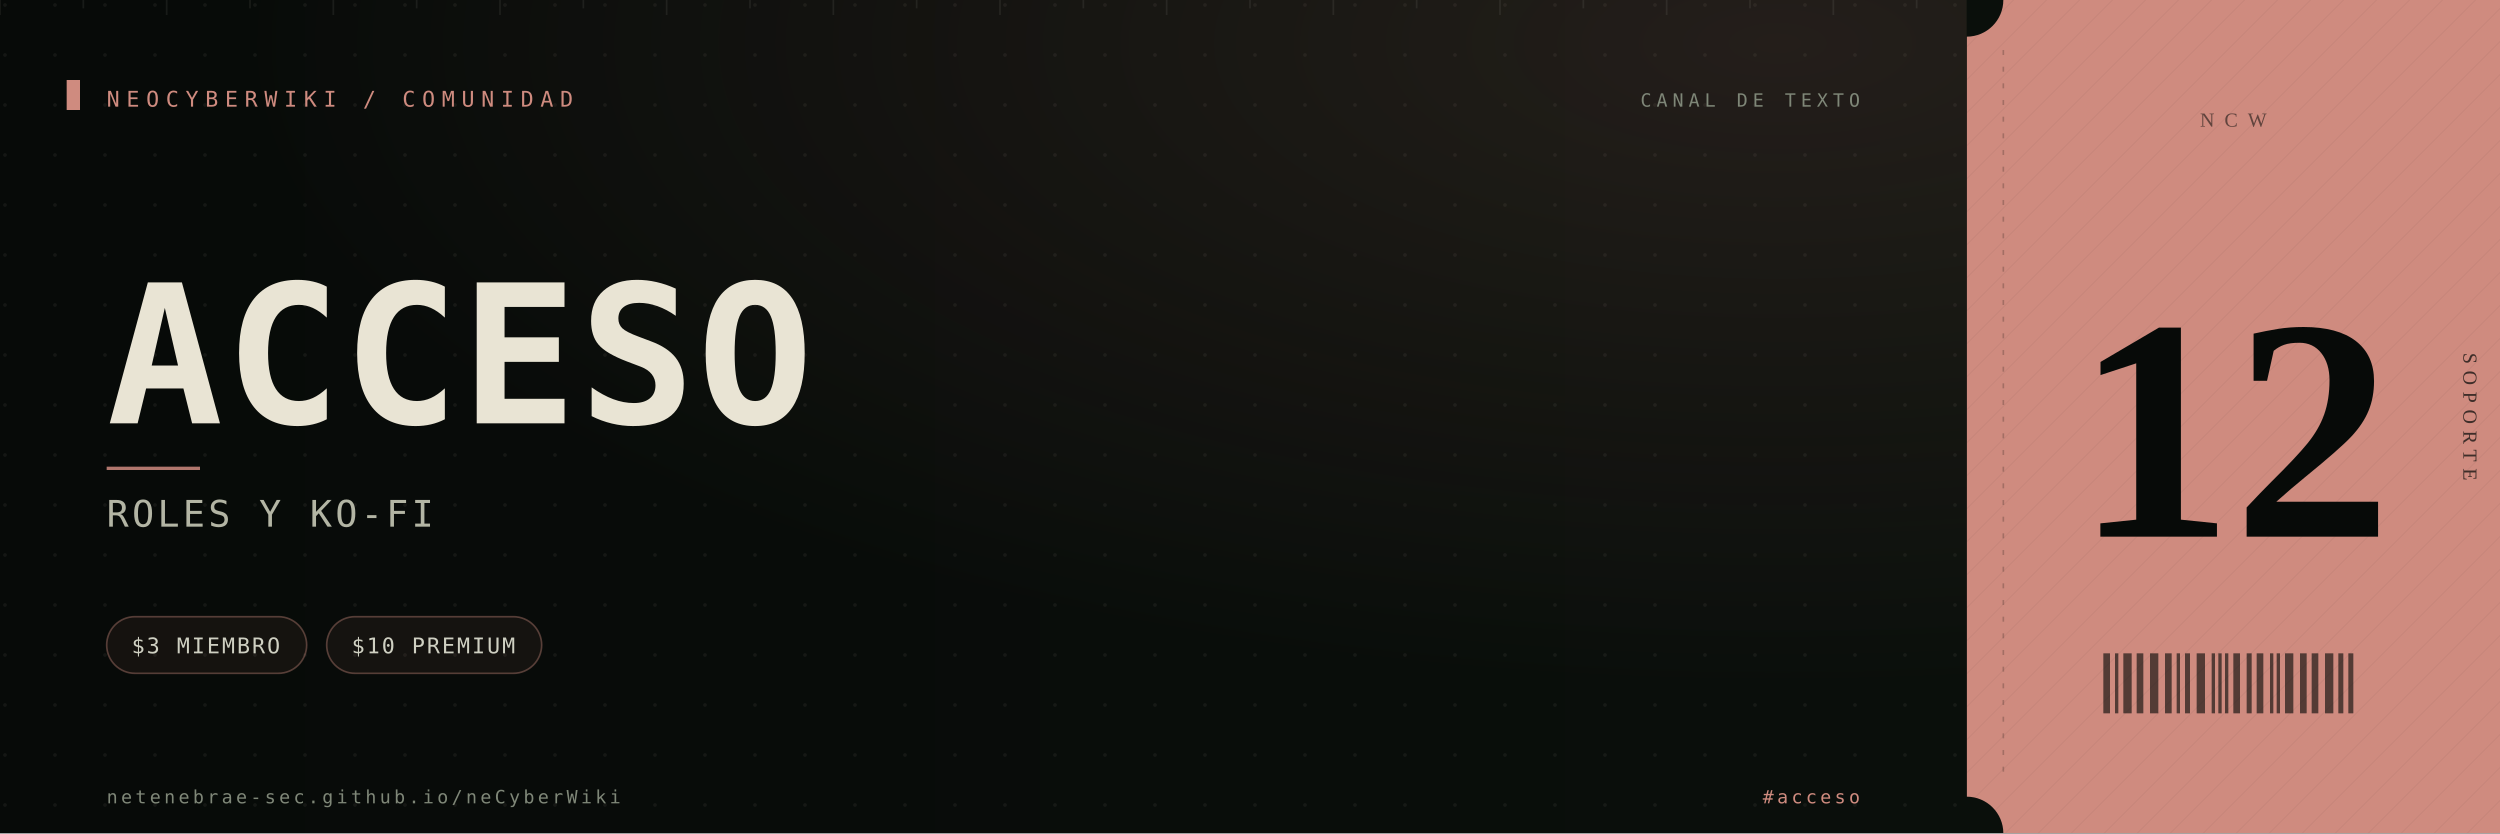
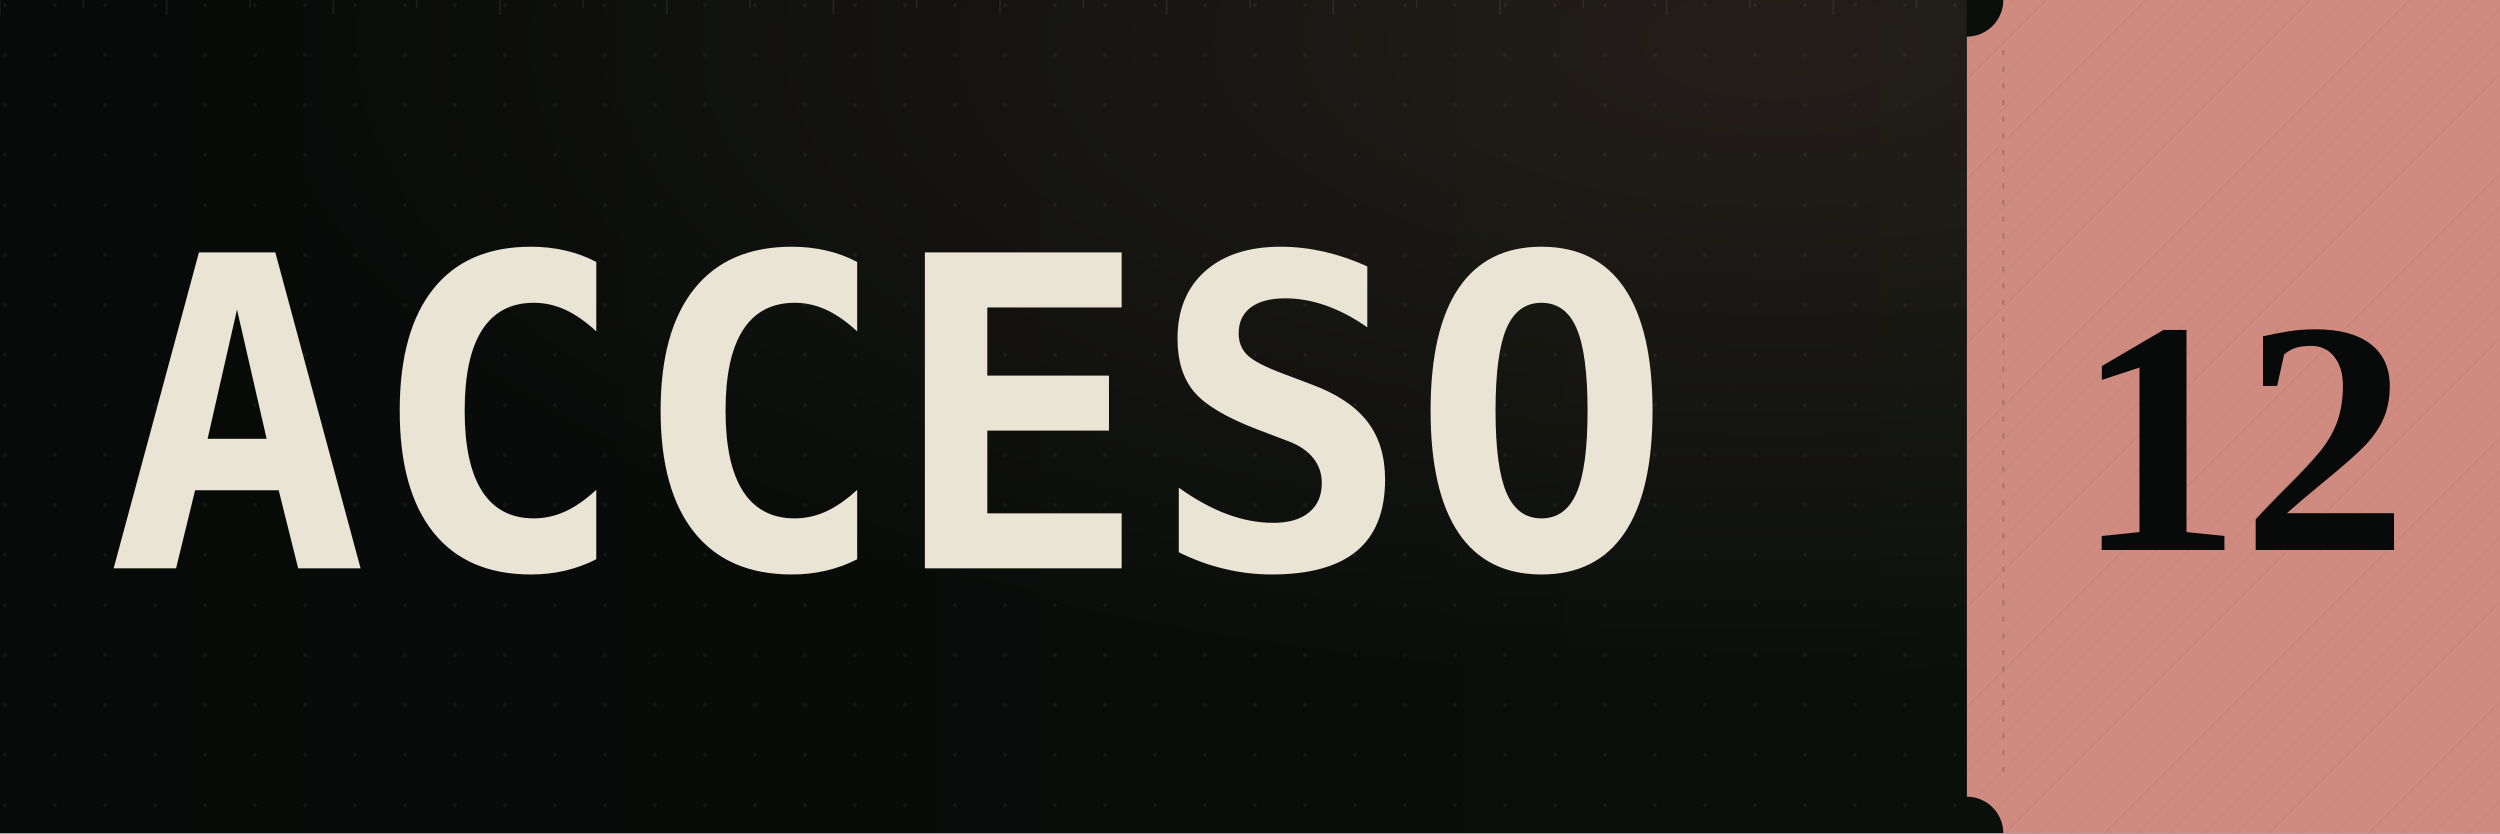
<svg xmlns="http://www.w3.org/2000/svg" viewBox="0 0 1500 500" width="1500" height="500" role="img" aria-label="neCyberWiki comunidad - acceso">
  <defs>
    <linearGradient id="bg" x1="0" y1="0" x2="1" y2="0">
      <stop offset="0" stop-color="#070a08" />
      <stop offset="1" stop-color="#0b100c" />
    </linearGradient>
    <radialGradient id="glow" cx=".9" cy=".05" r=".78">
      <stop offset="0" stop-color="#cf8b7f" stop-opacity=".13" />
      <stop offset="1" stop-color="#cf8b7f" stop-opacity="0" />
    </radialGradient>
    <pattern id="dots" width="30" height="30" patternUnits="userSpaceOnUse">
      <circle cx="3" cy="3" r="1.1" fill="#e9e4d4" opacity=".06" />
    </pattern>
    <pattern id="hatch" width="14" height="14" patternUnits="userSpaceOnUse" patternTransform="rotate(45)">
      <line x1="0" y1="0" x2="0" y2="14" stroke="#070a08" stroke-width="1" opacity=".05" />
    </pattern>
    <mask id="stub">
      <rect x="1180" y="0" width="320" height="500" fill="#fff" />
      <circle cx="1180" cy="0" r="22" fill="#000" />
      <circle cx="1180" cy="500" r="22" fill="#000" />
    </mask>
  </defs>
  <rect width="1500" height="500" fill="url(#bg)" />
  <rect width="1180" height="500" fill="url(#dots)" />
  <rect width="1180" height="500" fill="url(#glow)" />
  <path d="M0 0V9 M50 0V5 M100 0V9 M150 0V5 M200 0V9 M250 0V5 M300 0V9 M350 0V5 M400 0V9 M450 0V5 M500 0V9 M550 0V5 M600 0V9 M650 0V5 M700 0V9 M750 0V5 M800 0V9 M850 0V5 M900 0V9 M950 0V5 M1000 0V9 M1050 0V5 M1100 0V9 M1150 0V5" stroke="#e9e4d4" stroke-opacity=".08" stroke-width="1" />
  <g mask="url(#stub)">
    <rect x="1180" y="0" width="320" height="500" fill="#cf8b7f" />
    <rect x="1180" y="0" width="320" height="500" fill="url(#hatch)" />
    <line x1="1202" y1="30" x2="1202" y2="470" stroke="#070a08" stroke-opacity=".22" stroke-width="1" stroke-dasharray="3 7" />
-     <text x="1340" y="76" text-anchor="middle" font-size="12" letter-spacing="6" fill="#070a08" opacity=".55">NCW</text>
-     <text x="1340" y="322" text-anchor="middle" font-size="190" font-weight="800" fill="#070a08">12</text>
-     <rect x="1262" y="392" width="4" height="36" fill="#070a08" opacity=".62" />
-     <rect x="1269" y="392" width="2" height="36" fill="#070a08" opacity=".62" />
-     <rect x="1274" y="392" width="5" height="36" fill="#070a08" opacity=".62" />
-     <rect x="1282" y="392" width="4" height="36" fill="#070a08" opacity=".62" />
-     <rect x="1290" y="392" width="5" height="36" fill="#070a08" opacity=".62" />
-     <rect x="1299" y="392" width="4" height="36" fill="#070a08" opacity=".62" />
-     <rect x="1306" y="392" width="2" height="36" fill="#070a08" opacity=".62" />
-     <rect x="1311" y="392" width="3" height="36" fill="#070a08" opacity=".62" />
-     <rect x="1318" y="392" width="5" height="36" fill="#070a08" opacity=".62" />
-     <rect x="1327" y="392" width="2" height="36" fill="#070a08" opacity=".62" />
-     <rect x="1331" y="392" width="2" height="36" fill="#070a08" opacity=".62" />
-     <rect x="1335" y="392" width="2" height="36" fill="#070a08" opacity=".62" />
-     <rect x="1340" y="392" width="4" height="36" fill="#070a08" opacity=".62" />
-     <rect x="1348" y="392" width="3" height="36" fill="#070a08" opacity=".62" />
-     <rect x="1354" y="392" width="4" height="36" fill="#070a08" opacity=".62" />
-     <rect x="1362" y="392" width="2" height="36" fill="#070a08" opacity=".62" />
-     <rect x="1366" y="392" width="2" height="36" fill="#070a08" opacity=".62" />
-     <rect x="1371" y="392" width="5" height="36" fill="#070a08" opacity=".62" />
-     <rect x="1380" y="392" width="4" height="36" fill="#070a08" opacity=".62" />
-     <rect x="1387" y="392" width="4" height="36" fill="#070a08" opacity=".62" />
-     <rect x="1395" y="392" width="5" height="36" fill="#070a08" opacity=".62" />
-     <rect x="1403" y="392" width="3" height="36" fill="#070a08" opacity=".62" />
-     <rect x="1409" y="392" width="3" height="36" fill="#070a08" opacity=".62" />
-     <text transform="translate(1478 250) rotate(90)" text-anchor="middle" font-size="12" letter-spacing="4" fill="#070a08" opacity=".72">SOPORTE</text>
+     <text x="1345" y="330" text-anchor="middle" font-size="200" font-weight="800" fill="#070a08">12</text>
  </g>
  <g font-family="'JetBrains Mono','DejaVu Sans Mono',monospace">
-     <rect x="40" y="48" width="8" height="18" fill="#cf8b7f" />
-     <text x="64" y="64" font-size="13" letter-spacing="4" fill="#cf8b7f">NEOCYBERWIKI / COMUNIDAD</text>
-     <text x="1116" y="64" text-anchor="end" font-size="11" letter-spacing="3" fill="#7f8778">CANAL DE TEXTO</text>
-     <text x="64" y="254" font-size="116" font-weight="800" letter-spacing="1" fill="#e9e4d4">ACCESO</text>
-     <rect x="64" y="280" width="56" height="2" fill="#cf8b7f" opacity=".85" />
-     <text x="64" y="316" font-size="22" letter-spacing="2" fill="#b3b5a4">ROLES Y KO-FI</text>
-     <rect x="64" y="370" width="120" height="34" rx="17" fill="#cf8b7f" fill-opacity=".07" stroke="#cf8b7f" stroke-opacity=".38" />
-     <text x="79" y="392" font-size="13" letter-spacing="1.2" fill="#cfd0c2">$3 MIEMBRO</text>
-     <rect x="196" y="370" width="129" height="34" rx="17" fill="#cf8b7f" fill-opacity=".07" stroke="#cf8b7f" stroke-opacity=".38" />
-     <text x="211" y="392" font-size="13" letter-spacing="1.2" fill="#cfd0c2">$10 PREMIUM</text>
-     <text x="64" y="482" font-size="11" letter-spacing="2" fill="#7f8778">netenebrae-sec.github.io/neCyberWiki</text>
-     <text x="1116" y="482" text-anchor="end" font-size="11" letter-spacing="2" fill="#cf8b7f">#acceso</text>
+     <text x="64" y="341.0" font-size="260" font-weight="800" fill="#e9e4d4">ACCESO</text>
  </g>
</svg>
